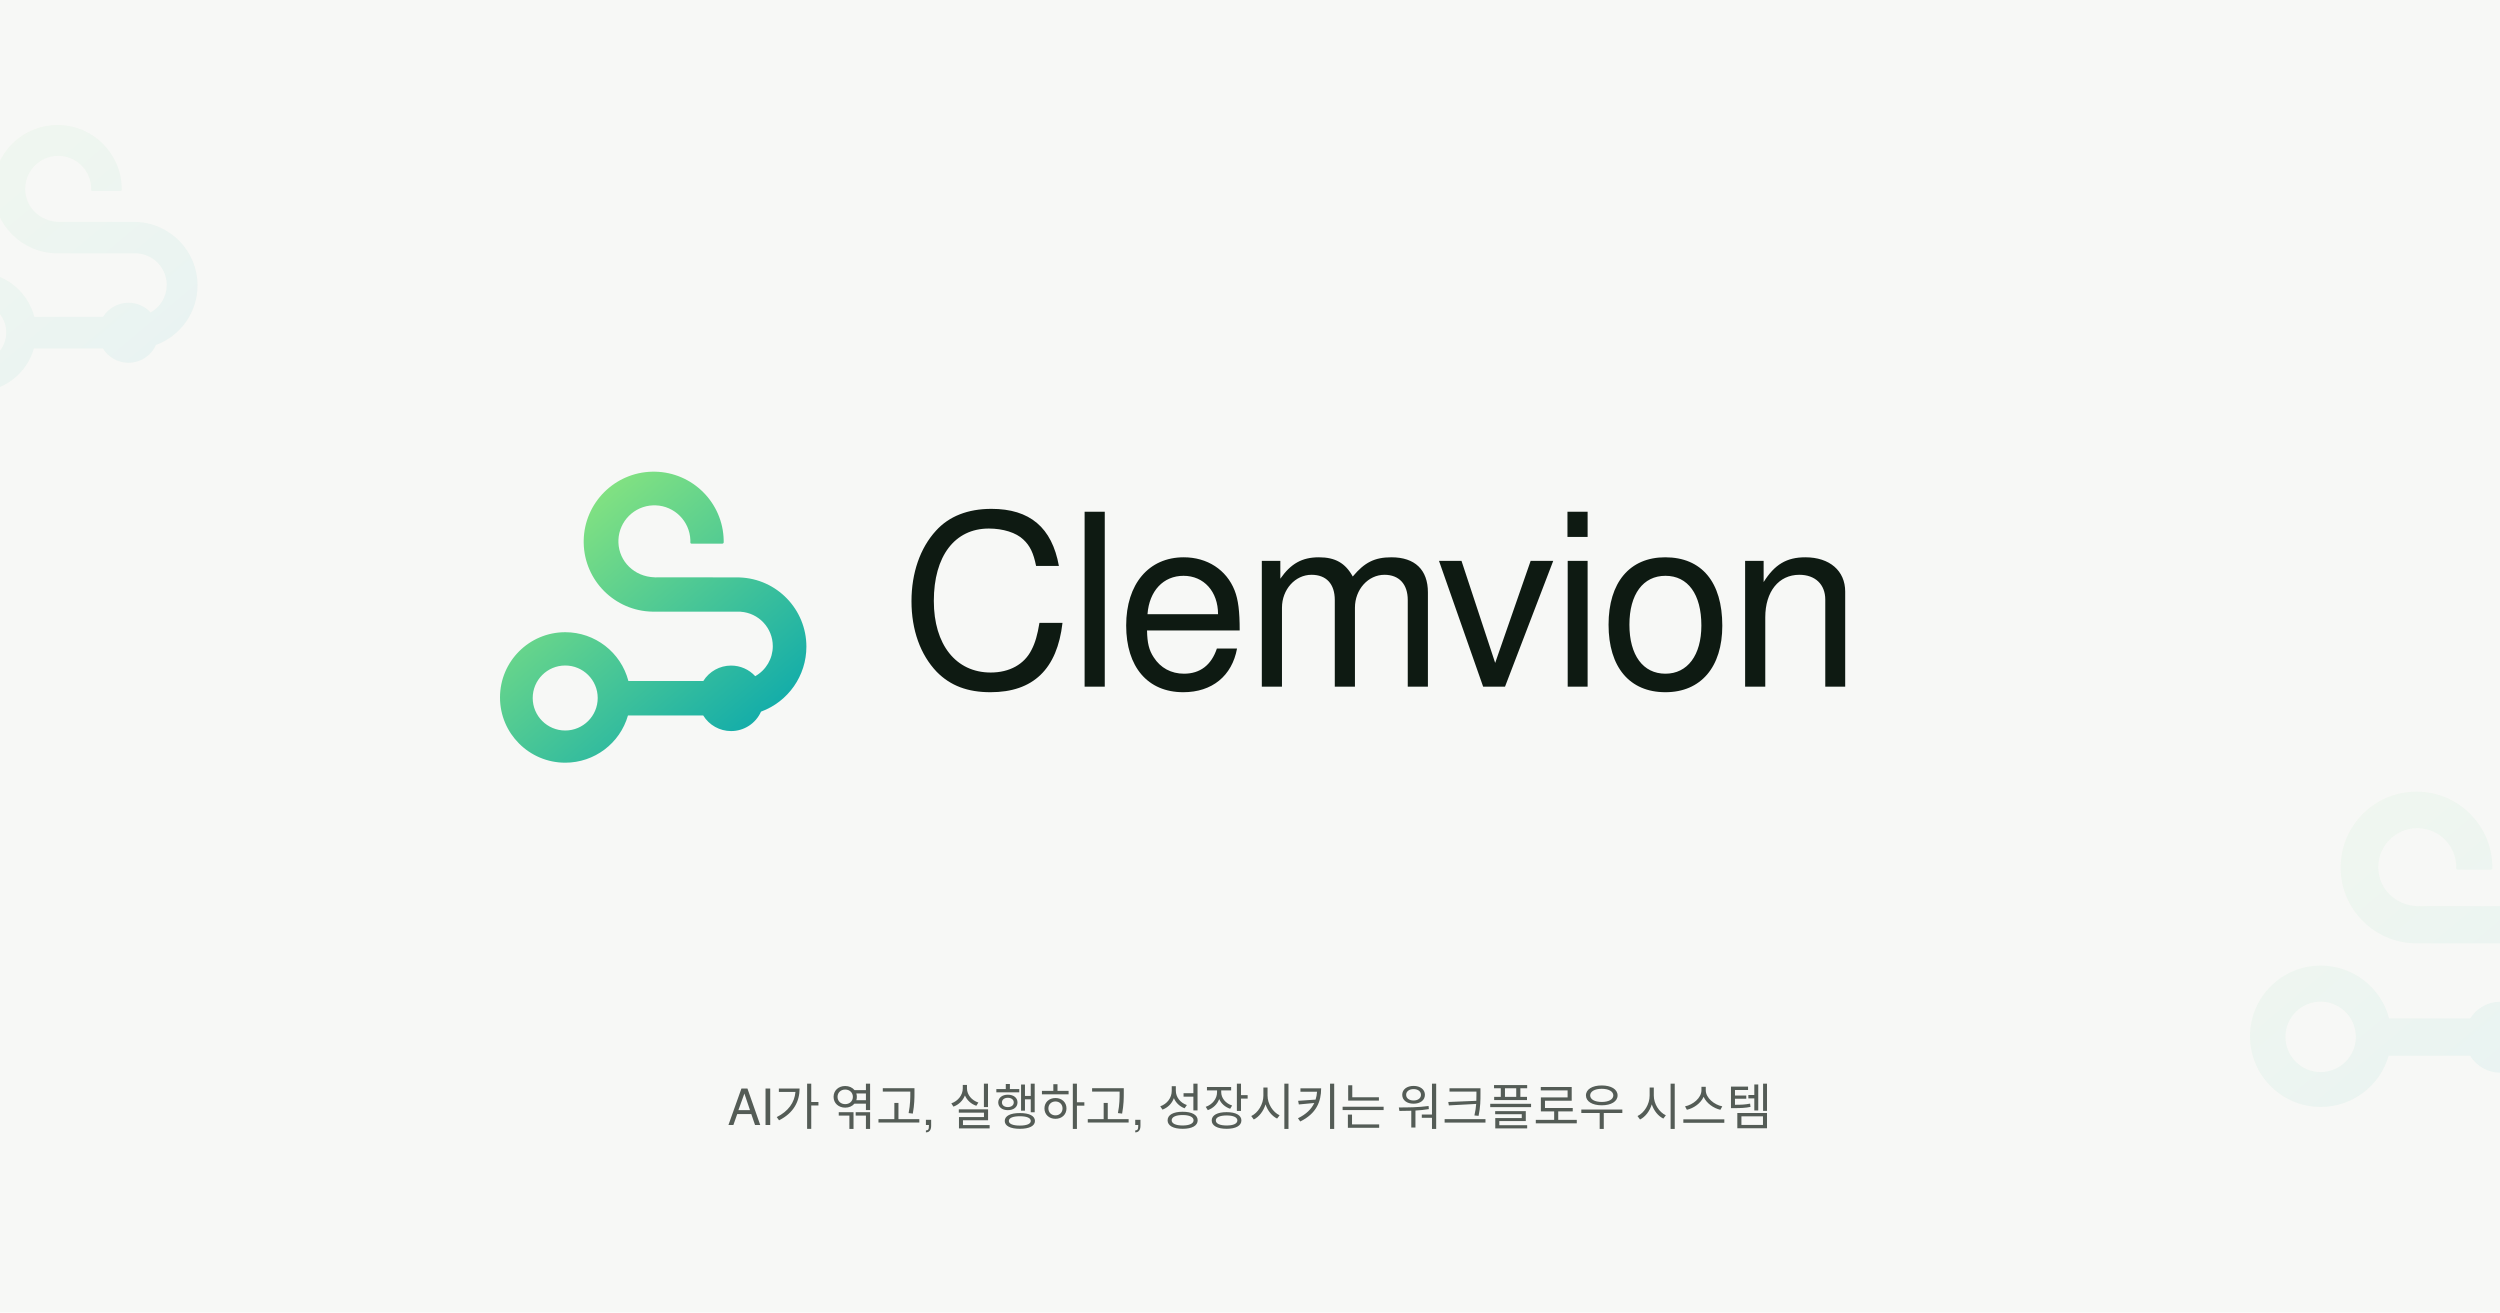
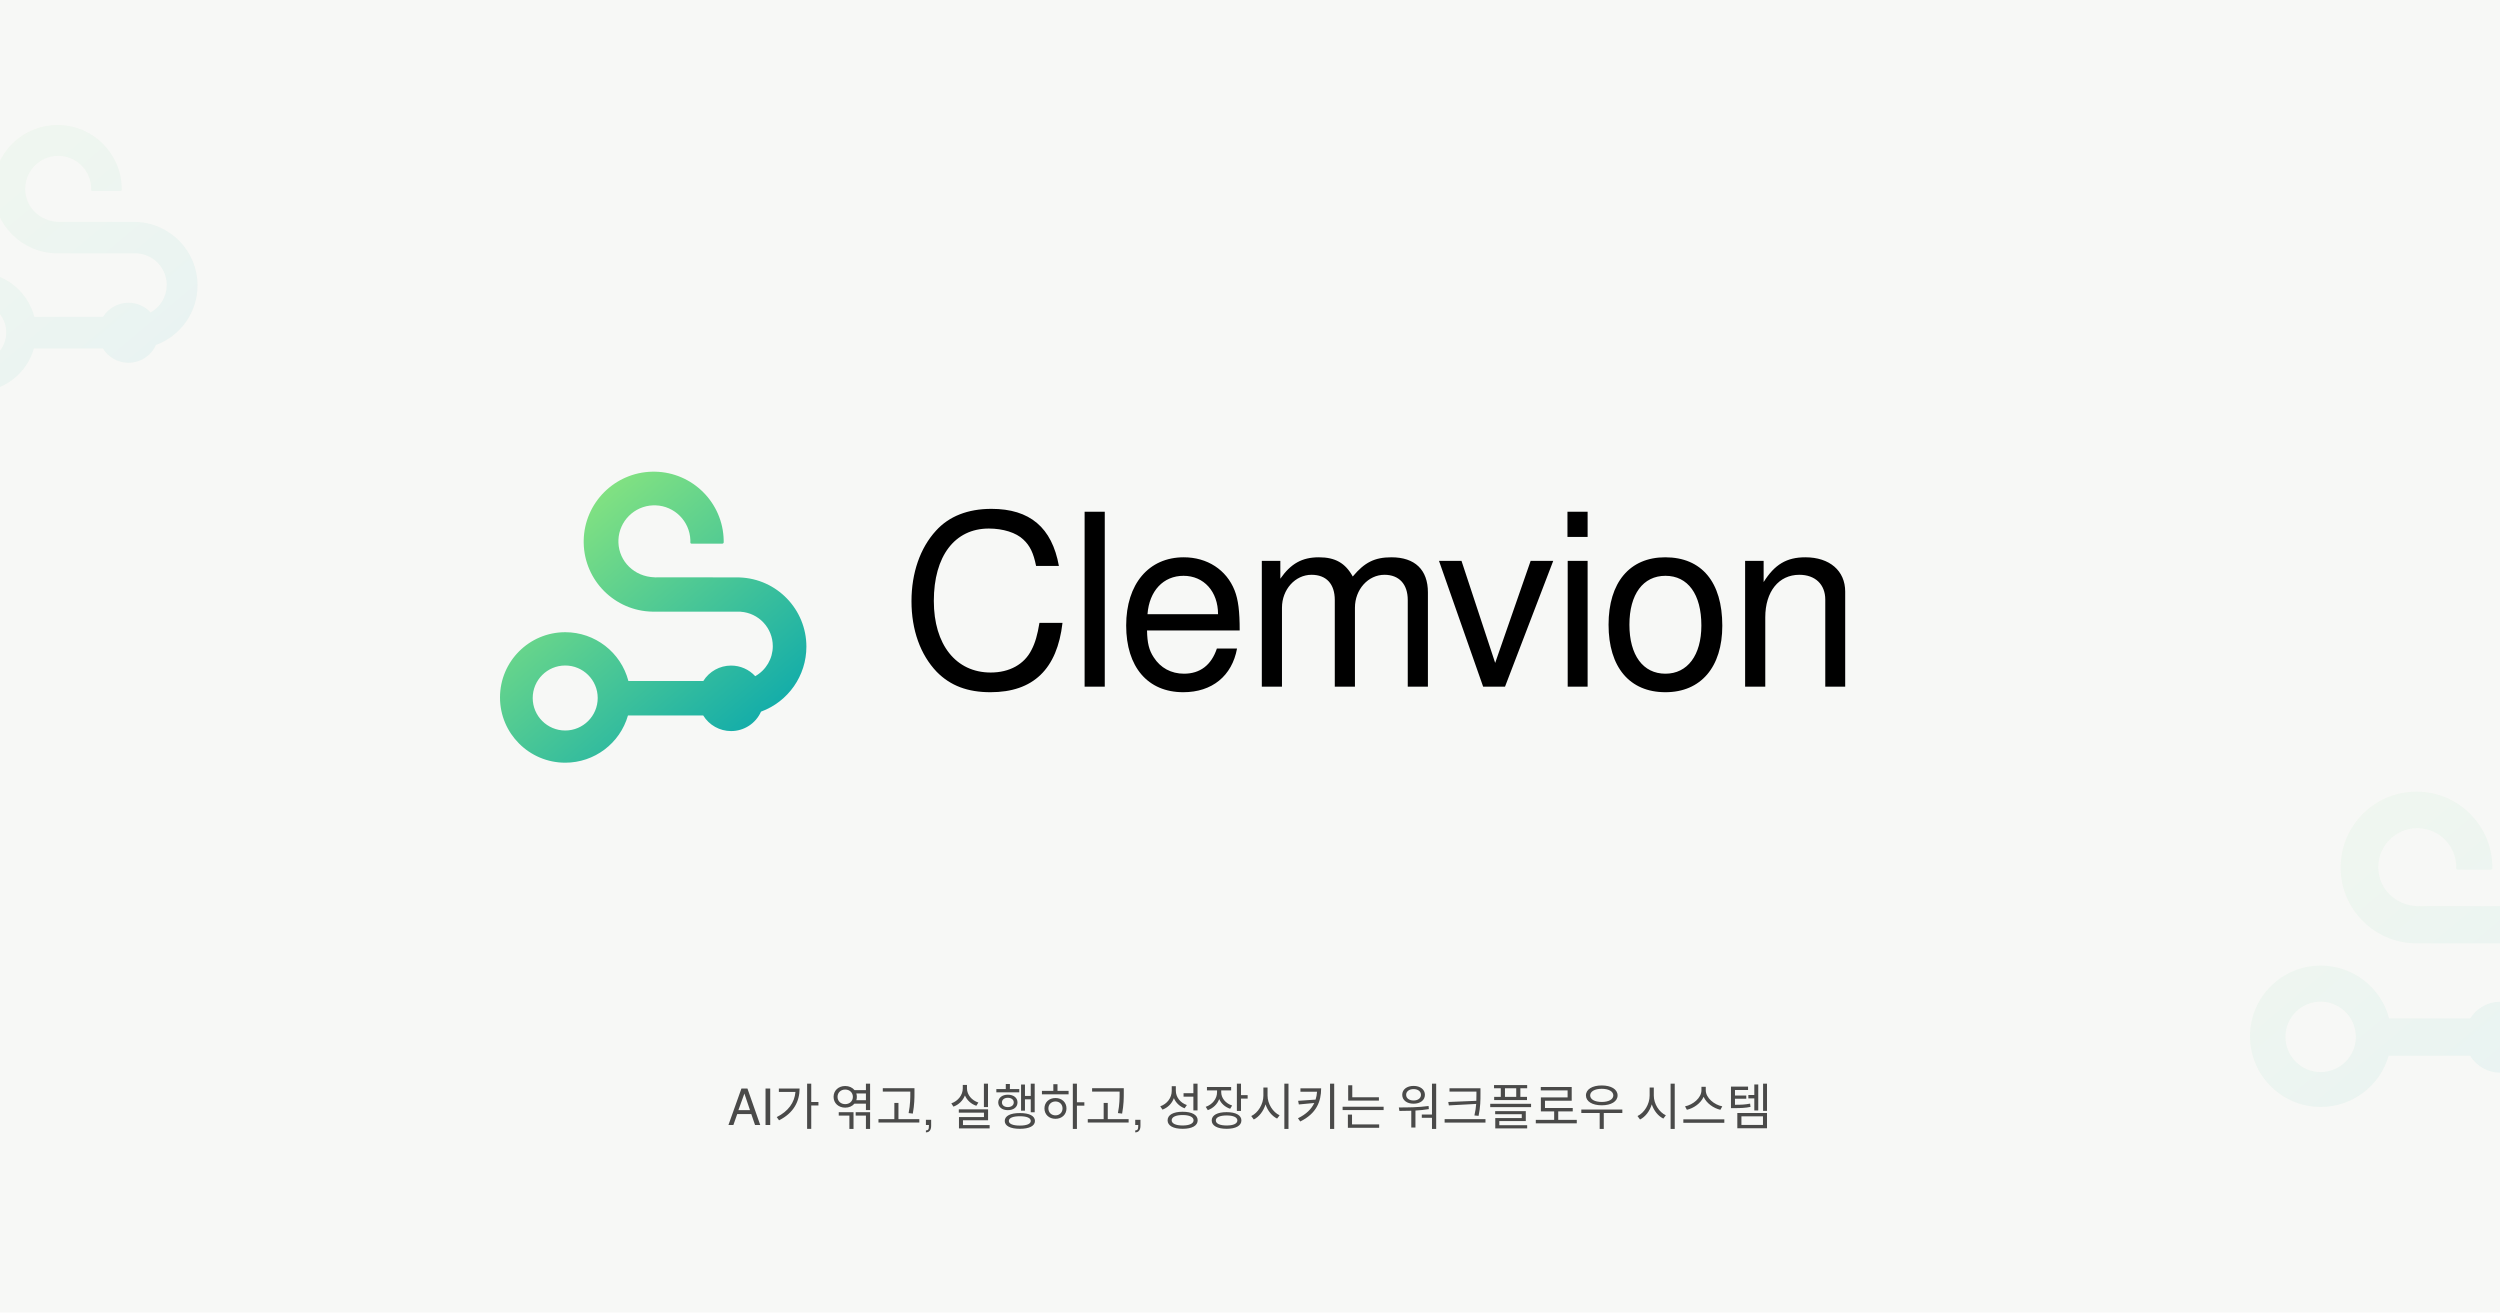
<svg xmlns="http://www.w3.org/2000/svg" viewBox="0 0 1200 630" role="img" aria-label="Clemvion">
  <defs>
    <linearGradient id="cv-grad" gradientUnits="userSpaceOnUse" x1="69.856" y1="105.446" x2="30.467" y2="58.503">
      <stop offset="0" stop-color="#12acaa" />
      <stop offset="1" stop-color="#8be67e" />
    </linearGradient>
    <linearGradient id="cv-grad-bg" gradientUnits="userSpaceOnUse" x1="69.856" y1="105.446" x2="30.467" y2="58.503">
      <stop offset="0" stop-color="#12acaa" />
      <stop offset="1" stop-color="#8be67e" />
    </linearGradient>
  </defs>
  <rect width="1200" height="630" fill="#f7f8f6" />
  <g opacity="0.06" transform="translate(-40 60) scale(2.2)">
    <g transform="translate(-19.52181 -52.87071)">
      <path fill="url(#cv-grad-bg)" d="m 49.995,52.873 c -7.522,0.139 -13.593,6.211 -13.733,13.732 -0.003,0.146 -0.003,0.383 0,0.529 0.139,7.522 6.211,13.594 13.733,13.733 0.146,0.003 0.383,0.003 0.529,0 0.018,-3.38e-4 0.036,-6.25e-4 0.054,-10e-4 h 4.422 a 13.85,13.85 0 0 0 -0.002,0.003 h 12.131 0.114 0.399 v 0.015 a 6.896,6.896 0 0 1 6.439,6.88 6.896,6.896 0 0 1 -3.513,6.009 6.55,6.55 0 0 0 -4.827,-2.122 6.55,6.55 0 0 0 -5.557,3.082 H 45.199 A 13.05,13.05 0 0 0 32.572,84.978 13.05,13.05 0 0 0 19.522,98.028 13.05,13.05 0 0 0 32.572,111.077 13.05,13.05 0 0 0 45.117,101.624 h 15.04 a 6.55,6.55 0 0 0 5.585,3.128 6.55,6.55 0 0 0 5.983,-3.884 A 13.85,13.85 0 0 0 80.801,87.866 13.85,13.85 0 0 0 67.439,74.025 v -0.009 h -5.318 c -0.022,-0.008 -0.049,-0.012 -0.08,-0.012 H 50.784 a 0.187,0.187 0 0 1 -0.014,0.012 H 50.54 a 0.187,0.187 0 0 1 -0.02,-0.018 l -0.12,10e-4 c -4.03,-0.14 -7.059,-3.169 -7.194,-6.934 -0.005,-0.146 -0.005,-0.383 0,-0.529 0.136,-3.765 3.165,-6.793 6.93,-6.929 0.146,-0.005 0.383,-0.005 0.529,0 3.765,0.136 6.792,3.164 6.929,6.929 0.005,0.146 0.005,0.383 0,0.529 -0.004,0.111 0.108,0.201 0.254,0.201 h 6.143 c 0.146,0 0.268,-0.118 0.27,-0.265 6.97e-4,-0.072 6.32e-4,-0.25 -0.002,-0.396 -0.14,-7.522 -6.211,-13.593 -13.733,-13.732 -0.146,-0.003 -0.383,-0.003 -0.529,0 z M 32.564,91.638 a 6.5,6.5 0 0 1 6.5,6.5 6.5,6.5 0 0 1 -6.5,6.5 6.5,6.5 0 0 1 -6.5,-6.5 6.5,6.5 0 0 1 6.5,-6.5 z" />
    </g>
  </g>
  <g opacity="0.06" transform="translate(1080 380) scale(2.6)">
    <g transform="translate(-19.52181 -52.87071)">
      <path fill="url(#cv-grad-bg)" d="m 49.995,52.873 c -7.522,0.139 -13.593,6.211 -13.733,13.732 -0.003,0.146 -0.003,0.383 0,0.529 0.139,7.522 6.211,13.594 13.733,13.733 0.146,0.003 0.383,0.003 0.529,0 0.018,-3.38e-4 0.036,-6.25e-4 0.054,-10e-4 h 4.422 a 13.85,13.85 0 0 0 -0.002,0.003 h 12.131 0.114 0.399 v 0.015 a 6.896,6.896 0 0 1 6.439,6.88 6.896,6.896 0 0 1 -3.513,6.009 6.55,6.55 0 0 0 -4.827,-2.122 6.55,6.55 0 0 0 -5.557,3.082 H 45.199 A 13.05,13.05 0 0 0 32.572,84.978 13.05,13.05 0 0 0 19.522,98.028 13.05,13.05 0 0 0 32.572,111.077 13.05,13.05 0 0 0 45.117,101.624 h 15.04 a 6.55,6.55 0 0 0 5.585,3.128 6.55,6.55 0 0 0 5.983,-3.884 A 13.85,13.85 0 0 0 80.801,87.866 13.85,13.85 0 0 0 67.439,74.025 v -0.009 h -5.318 c -0.022,-0.008 -0.049,-0.012 -0.08,-0.012 H 50.784 a 0.187,0.187 0 0 1 -0.014,0.012 H 50.54 a 0.187,0.187 0 0 1 -0.02,-0.018 l -0.12,10e-4 c -4.03,-0.14 -7.059,-3.169 -7.194,-6.934 -0.005,-0.146 -0.005,-0.383 0,-0.529 0.136,-3.765 3.165,-6.793 6.93,-6.929 0.146,-0.005 0.383,-0.005 0.529,0 3.765,0.136 6.792,3.164 6.929,6.929 0.005,0.146 0.005,0.383 0,0.529 -0.004,0.111 0.108,0.201 0.254,0.201 h 6.143 c 0.146,0 0.268,-0.118 0.27,-0.265 6.97e-4,-0.072 6.32e-4,-0.25 -0.002,-0.396 -0.14,-7.522 -6.211,-13.593 -13.733,-13.732 -0.146,-0.003 -0.383,-0.003 -0.529,0 z M 32.564,91.638 a 6.5,6.5 0 0 1 6.5,6.5 6.5,6.5 0 0 1 -6.5,6.5 6.5,6.5 0 0 1 -6.5,-6.5 6.5,6.5 0 0 1 6.5,-6.5 z" />
    </g>
  </g>
  <g transform="translate(216 200) scale(2.4)">
    <g transform="translate(10 11)">
      <g transform="translate(-19.52181 -52.87071)">
        <path fill="url(#cv-grad)" d="m 49.995,52.873 c -7.522,0.139 -13.593,6.211 -13.733,13.732 -0.003,0.146 -0.003,0.383 0,0.529 0.139,7.522 6.211,13.594 13.733,13.733 0.146,0.003 0.383,0.003 0.529,0 0.018,-3.38e-4 0.036,-6.25e-4 0.054,-10e-4 h 4.422 a 13.85,13.85 0 0 0 -0.002,0.003 h 12.131 0.114 0.399 v 0.015 a 6.896,6.896 0 0 1 6.439,6.88 6.896,6.896 0 0 1 -3.513,6.009 6.55,6.55 0 0 0 -4.827,-2.122 6.55,6.55 0 0 0 -5.557,3.082 H 45.199 A 13.05,13.05 0 0 0 32.572,84.978 13.05,13.05 0 0 0 19.522,98.028 13.05,13.05 0 0 0 32.572,111.077 13.05,13.05 0 0 0 45.117,101.624 h 15.04 a 6.55,6.55 0 0 0 5.585,3.128 6.55,6.55 0 0 0 5.983,-3.884 A 13.85,13.85 0 0 0 80.801,87.866 13.85,13.85 0 0 0 67.439,74.025 v -0.009 h -5.318 c -0.022,-0.008 -0.049,-0.012 -0.08,-0.012 H 50.784 a 0.187,0.187 0 0 1 -0.014,0.012 H 50.54 a 0.187,0.187 0 0 1 -0.02,-0.018 l -0.12,10e-4 c -4.03,-0.14 -7.059,-3.169 -7.194,-6.934 -0.005,-0.146 -0.005,-0.383 0,-0.529 0.136,-3.765 3.165,-6.793 6.93,-6.929 0.146,-0.005 0.383,-0.005 0.529,0 3.765,0.136 6.792,3.164 6.929,6.929 0.005,0.146 0.005,0.383 0,0.529 -0.004,0.111 0.108,0.201 0.254,0.201 h 6.143 c 0.146,0 0.268,-0.118 0.27,-0.265 6.97e-4,-0.072 6.32e-4,-0.25 -0.002,-0.396 -0.14,-7.522 -6.211,-13.593 -13.733,-13.732 -0.146,-0.003 -0.383,-0.003 -0.529,0 z M 32.564,91.638 a 6.5,6.5 0 0 1 6.5,6.5 6.5,6.5 0 0 1 -6.5,6.5 6.5,6.5 0 0 1 -6.5,-6.5 6.5,6.5 0 0 1 6.5,-6.5 z" />
      </g>
    </g>
-     <text x="90" y="54" font-family="'Helvetica Neue', Helvetica, Arial, sans-serif" font-size="48" font-weight="500" fill="#0e1a12" letter-spacing="-1">Clemvion</text>
+     <text x="90" y="54" font-family="'Helvetica Neue', Helvetica, Arial, sans-serif" font-size="48" font-weight="500" fill="#000000" letter-spacing="-1">Clemvion</text>
  </g>
-   <text x="600" y="540" text-anchor="middle" font-family="'Helvetica Neue', Helvetica, Arial, sans-serif" font-size="24" font-weight="300" fill="#0e1a12" letter-spacing="-0.2" opacity="0.7">AI가 엮고, 실행하고, 성장시키는 워크플로우 시스템</text>
+   <text x="600" y="540" text-anchor="middle" font-family="'Helvetica Neue', Helvetica, Arial, sans-serif" font-size="24" font-weight="300" fill="#000000" letter-spacing="-0.2" opacity="0.7">AI가 엮고, 실행하고, 성장시키는 워크플로우 시스템</text>
</svg>
